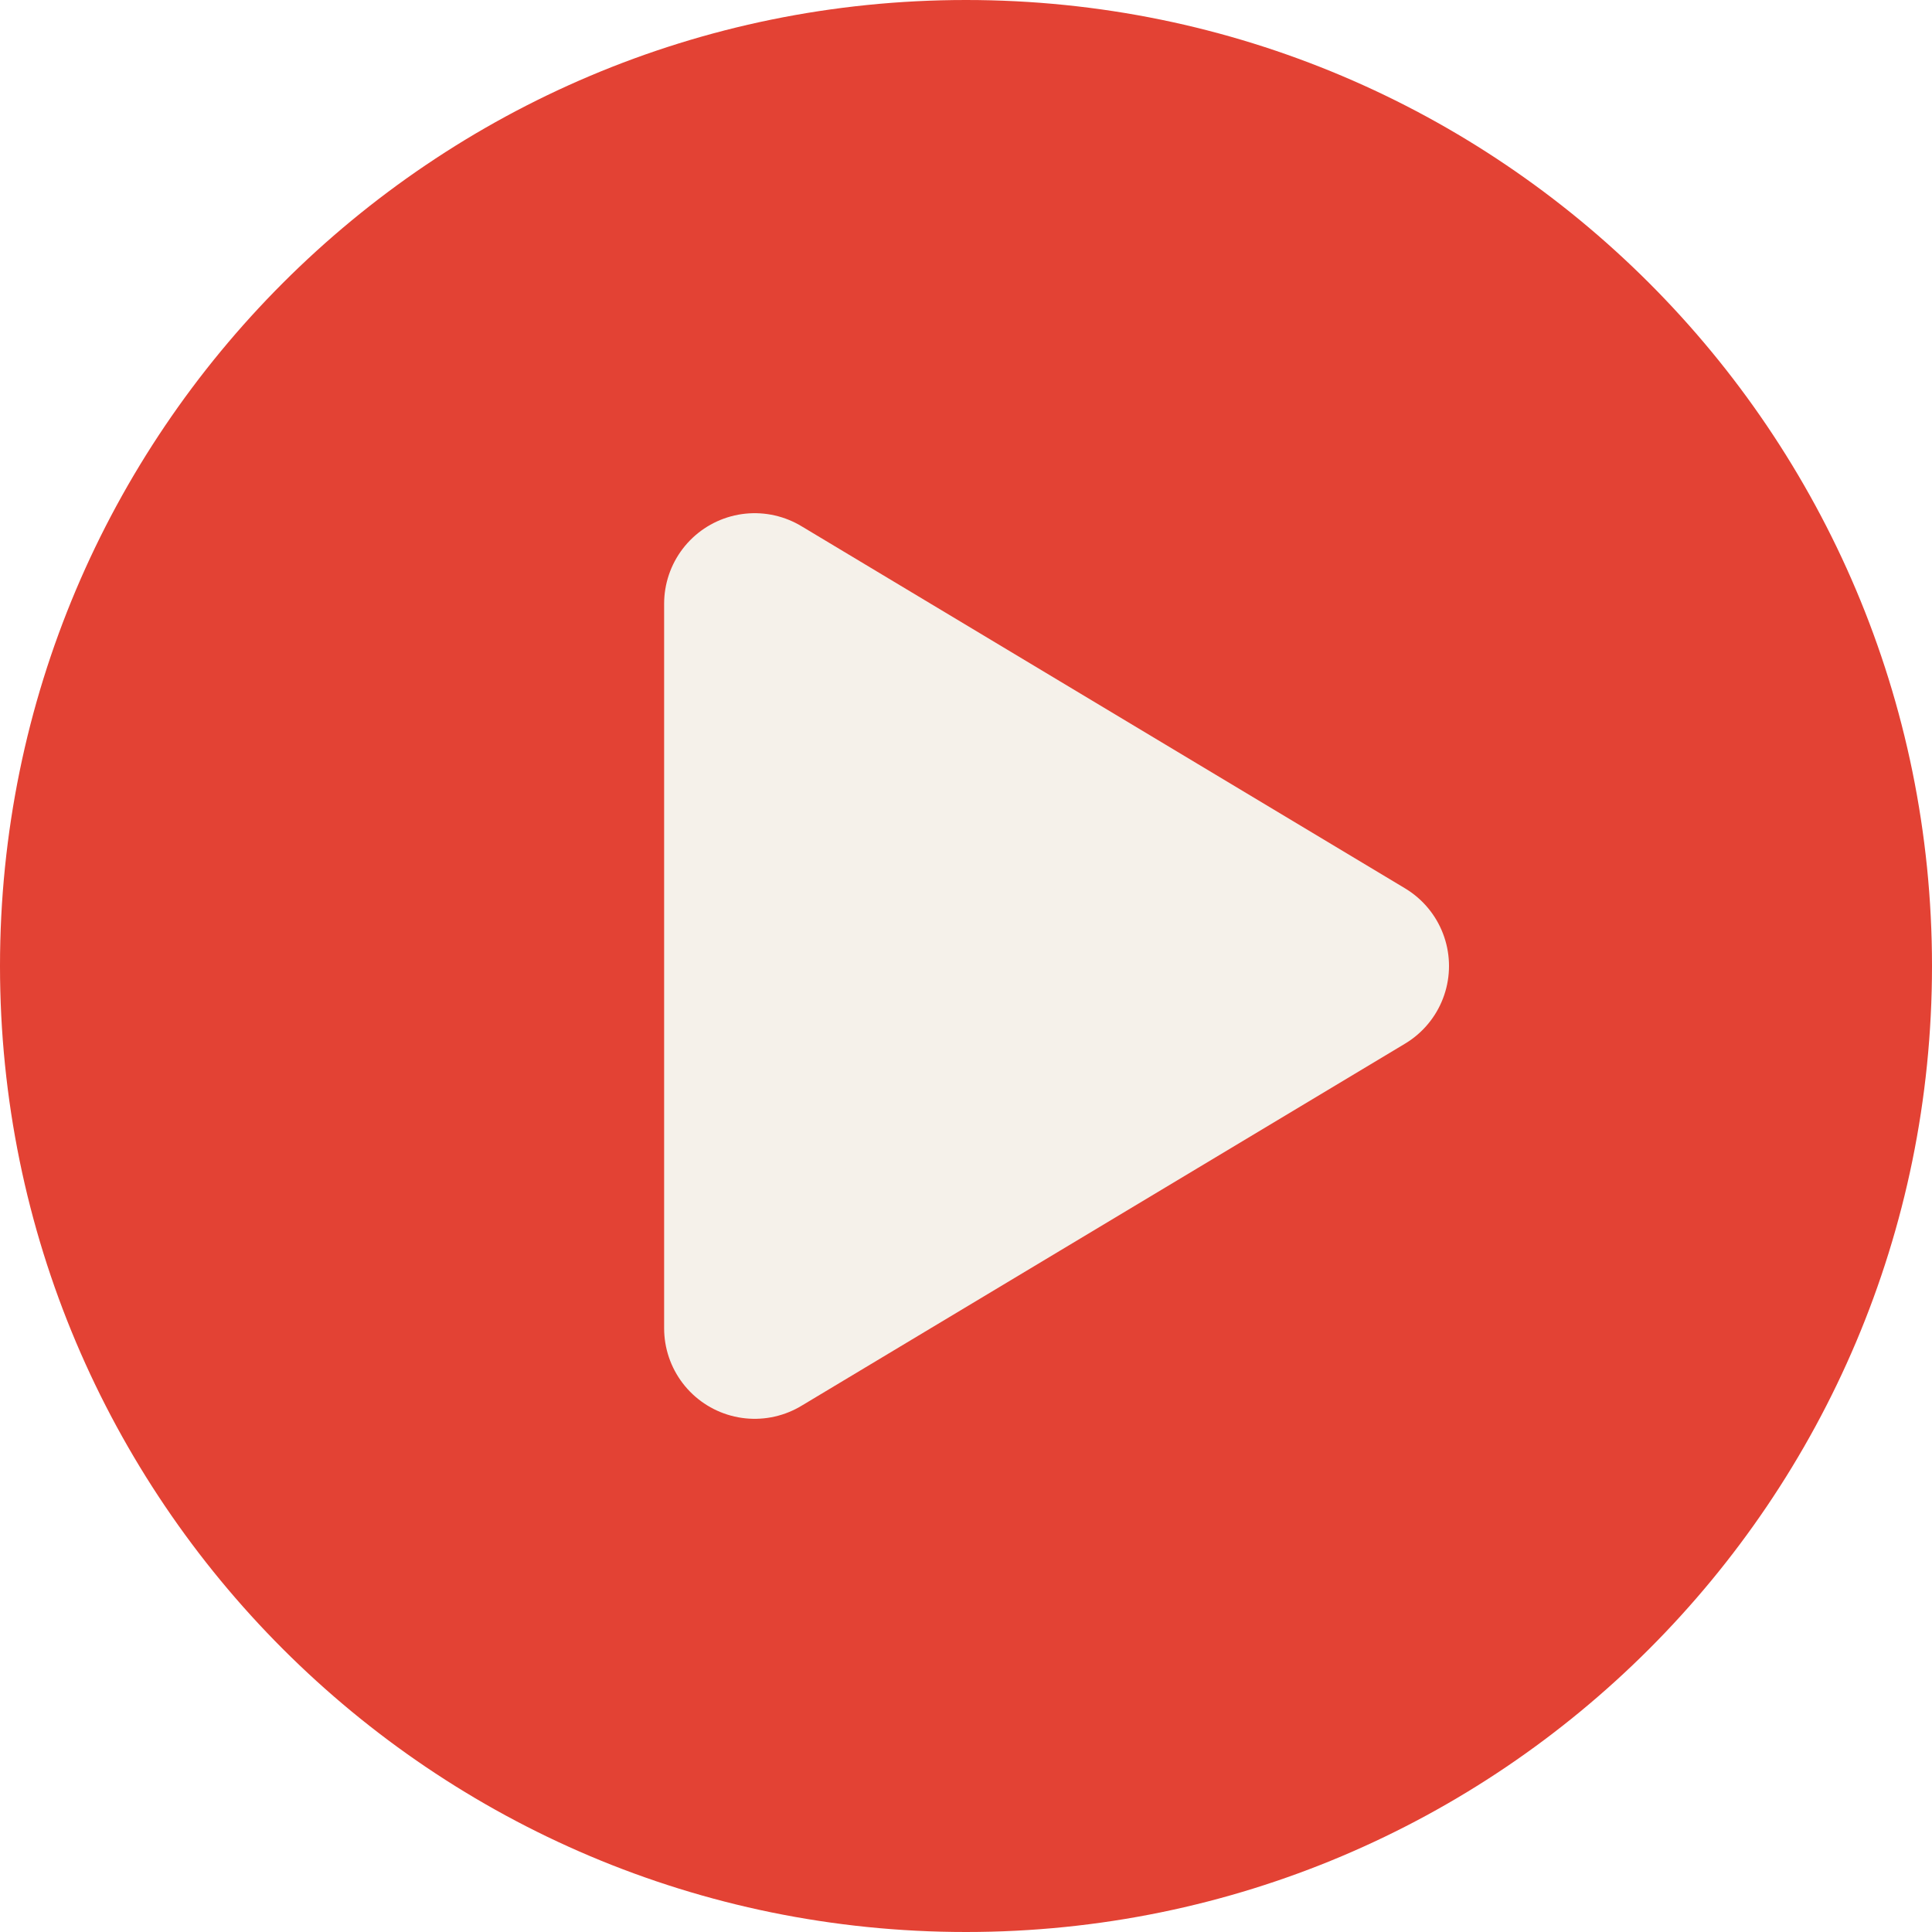
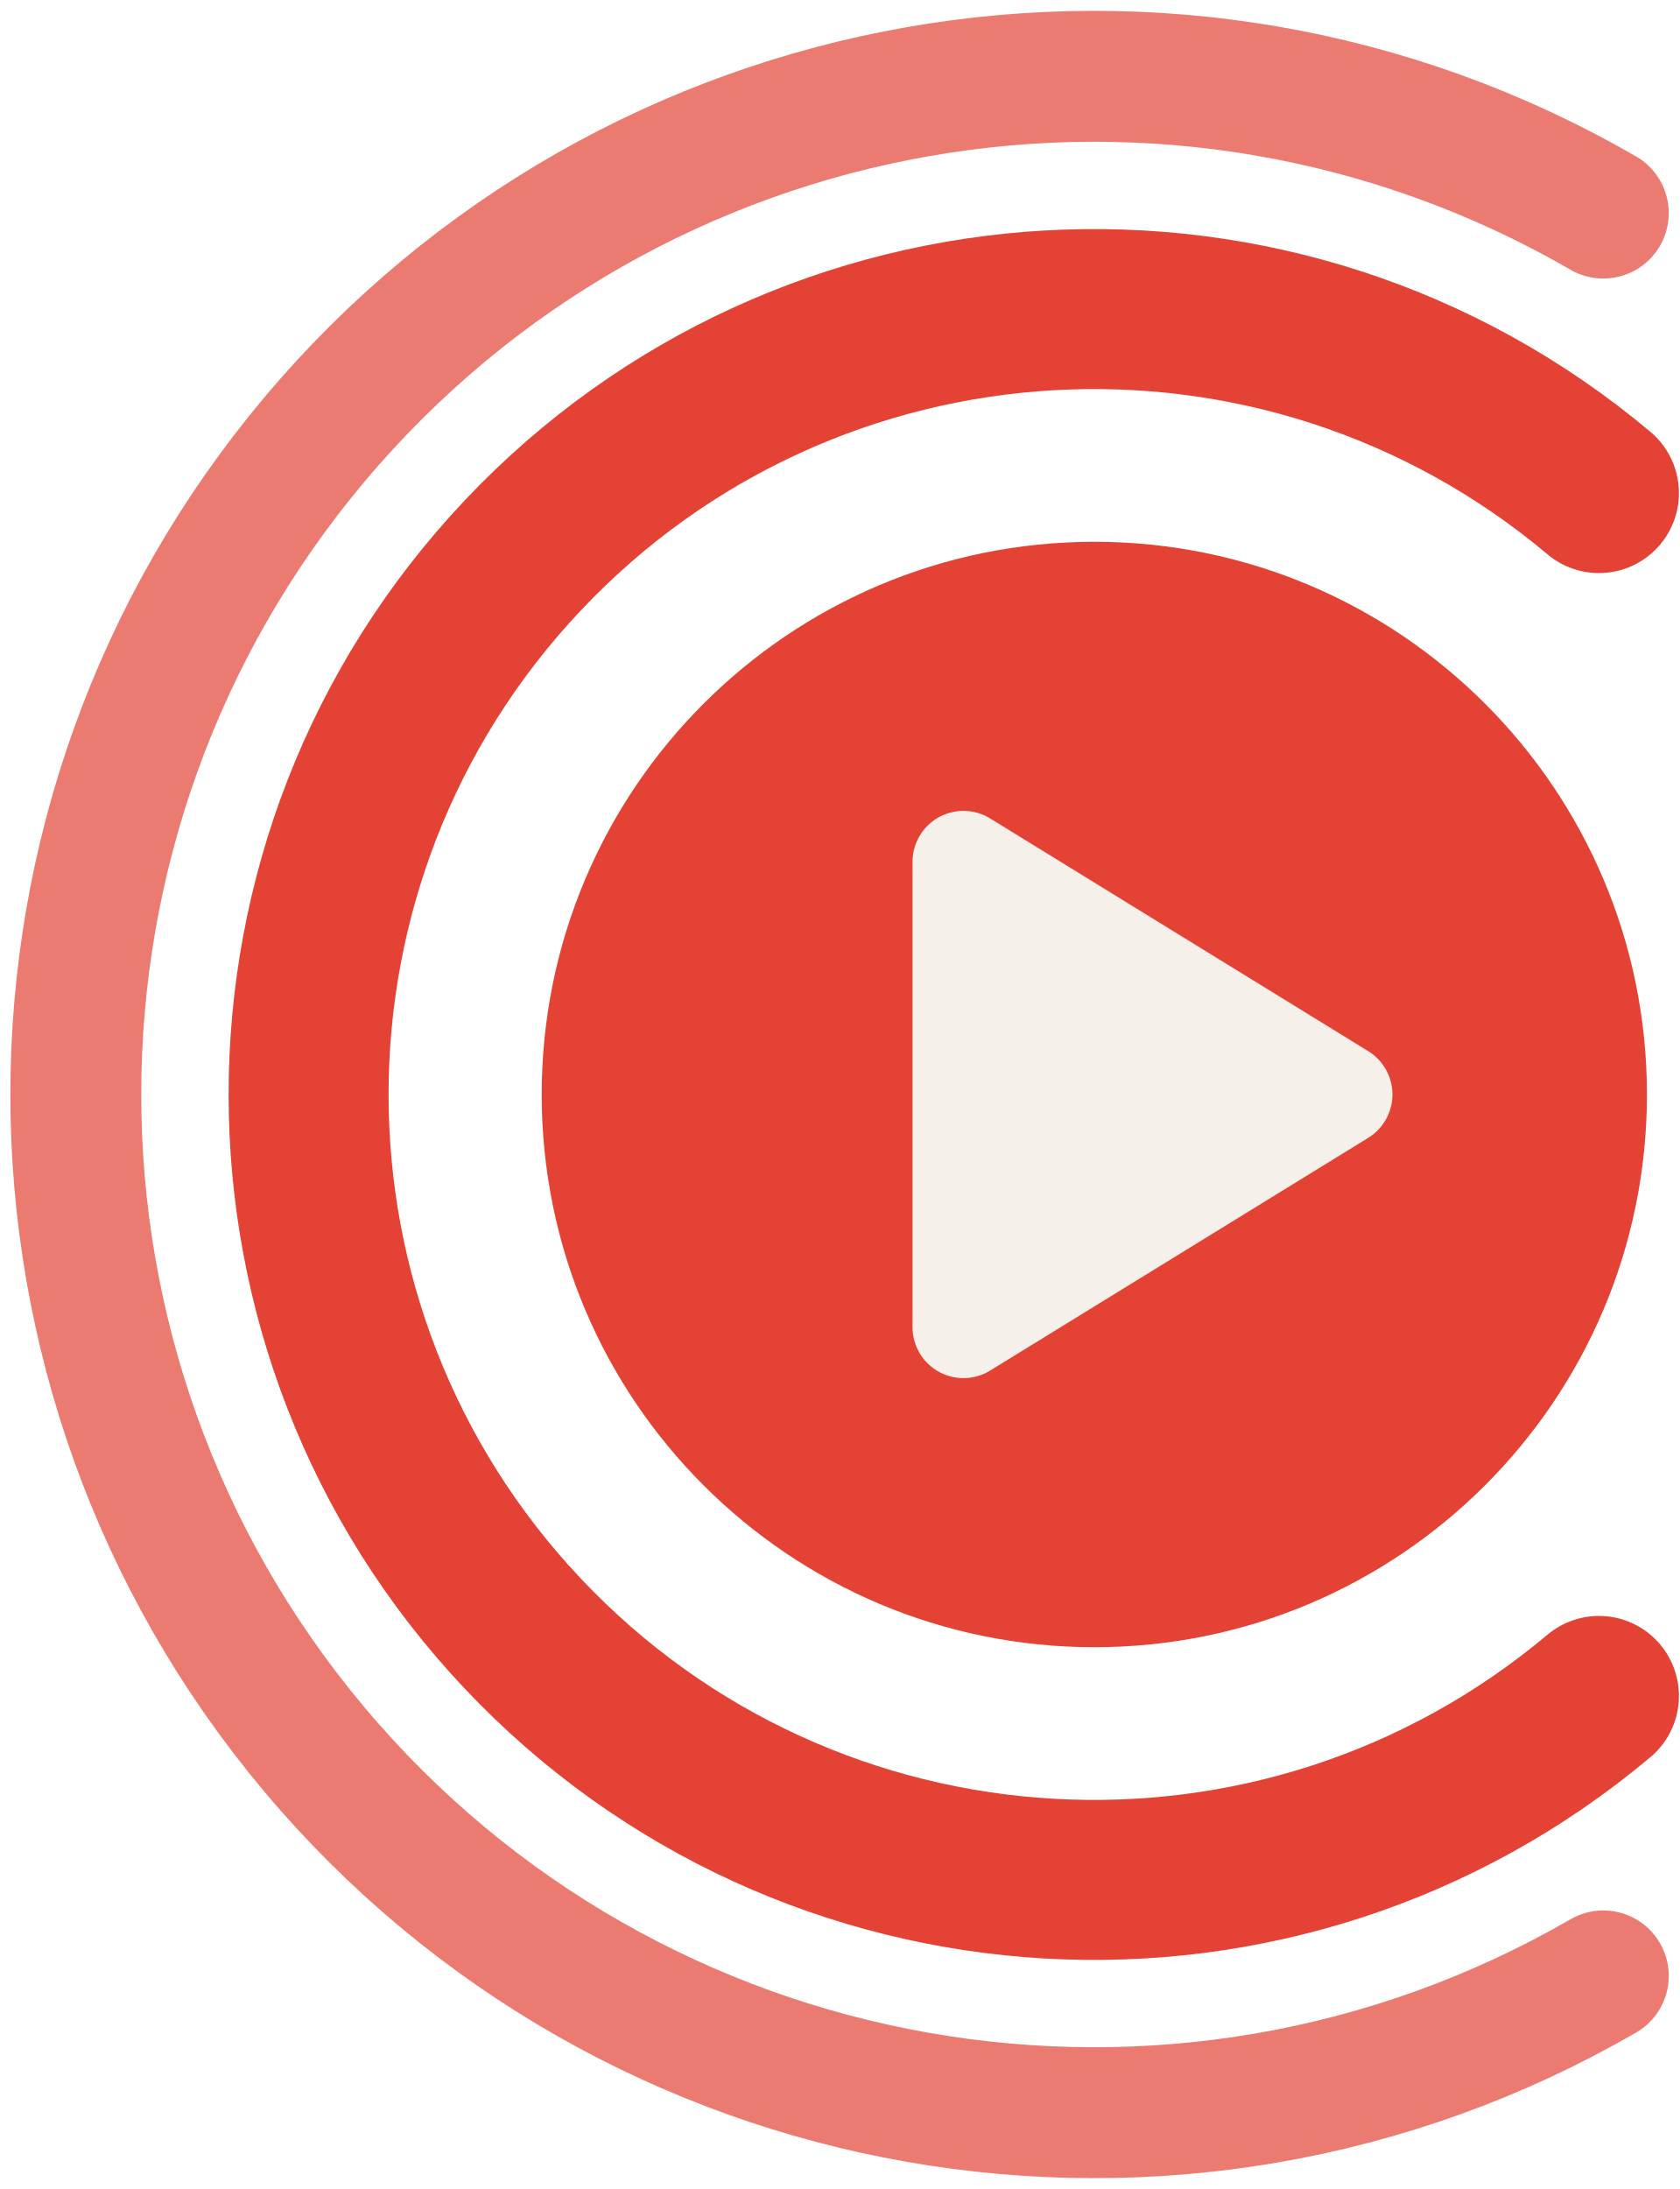
- <svg xmlns="http://www.w3.org/2000/svg" viewBox="0 0 32 32">
-   <circle cx="16" cy="16" r="16" fill="#E34234" />
-   <path d="M12.5 10v12l10-6z" fill="#F5F1EA" stroke="#F5F1EA" stroke-width="3" stroke-linejoin="round" />
+ <svg xmlns="http://www.w3.org/2000/svg" viewBox="-4.5 -0.5 231 301">
+   <g fill="none" stroke="#E34234" stroke-linecap="round">
+     <path d="M216 28.8A140 140 0 1 0 216 271.2" stroke-width="18" opacity=".7" />
+     <path d="M215.4 67.3A108 108 0 1 0 215.4 232.7" stroke-width="22" />
+   </g>
+   <circle cx="146" cy="150" r="76" fill="#E34234" />
+   <path d="M128 118v64l52-32z" fill="#F5F1EA" stroke="#F5F1EA" stroke-width="14" stroke-linejoin="round" />
</svg>
